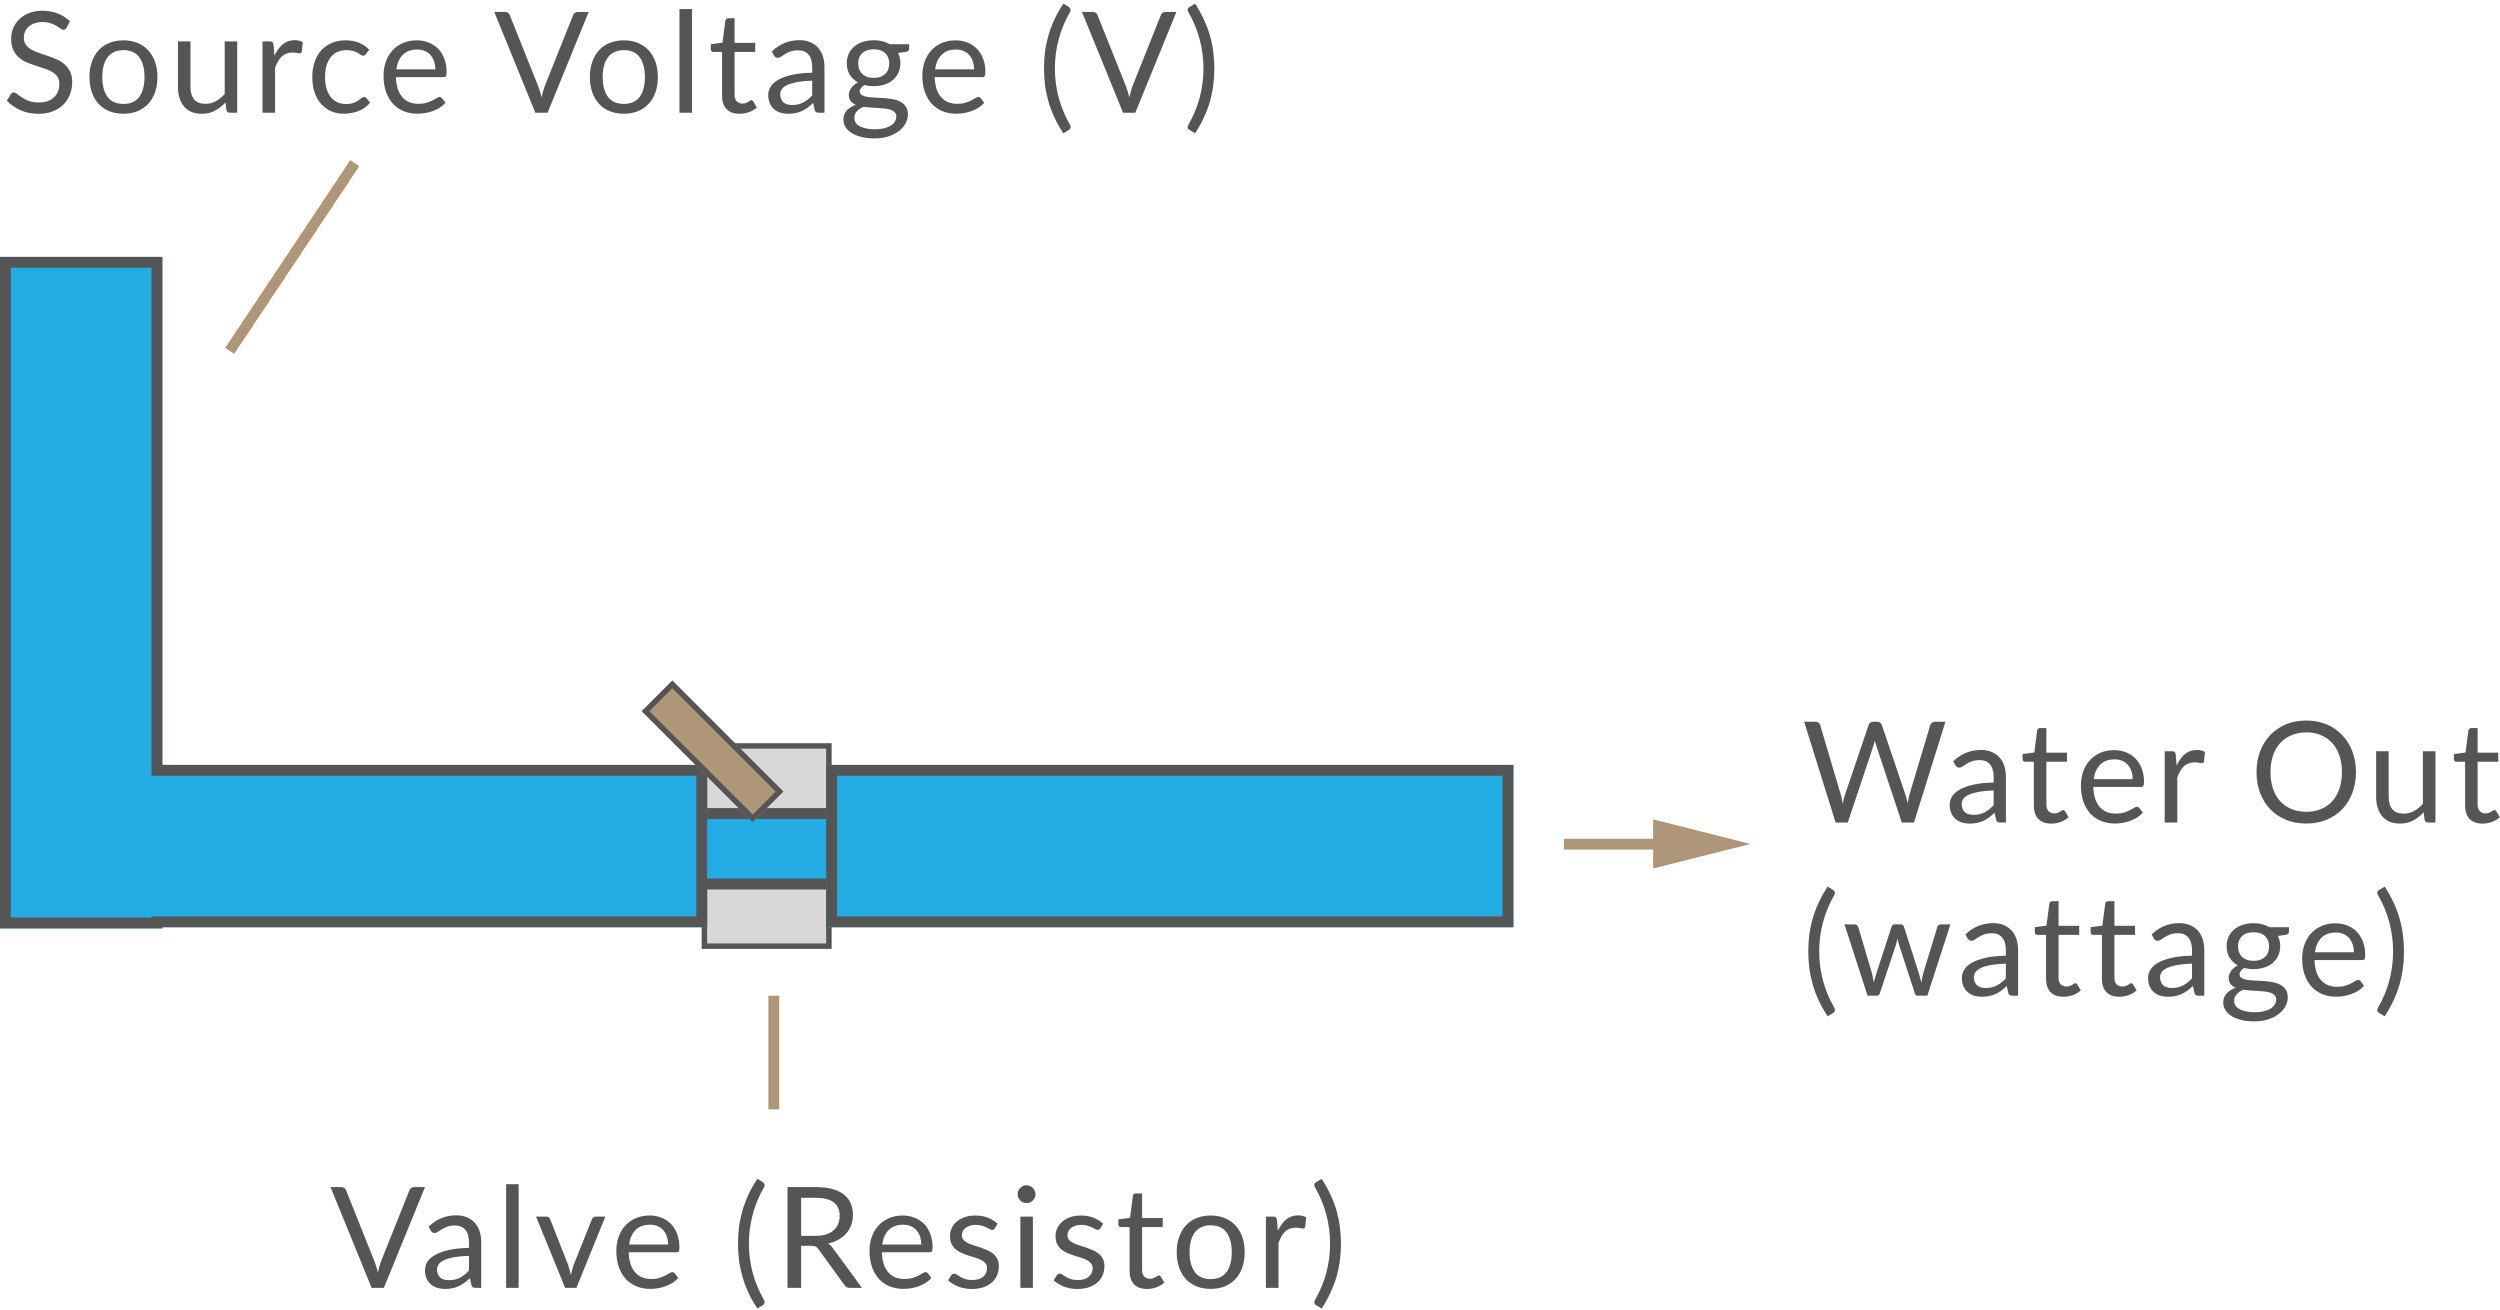
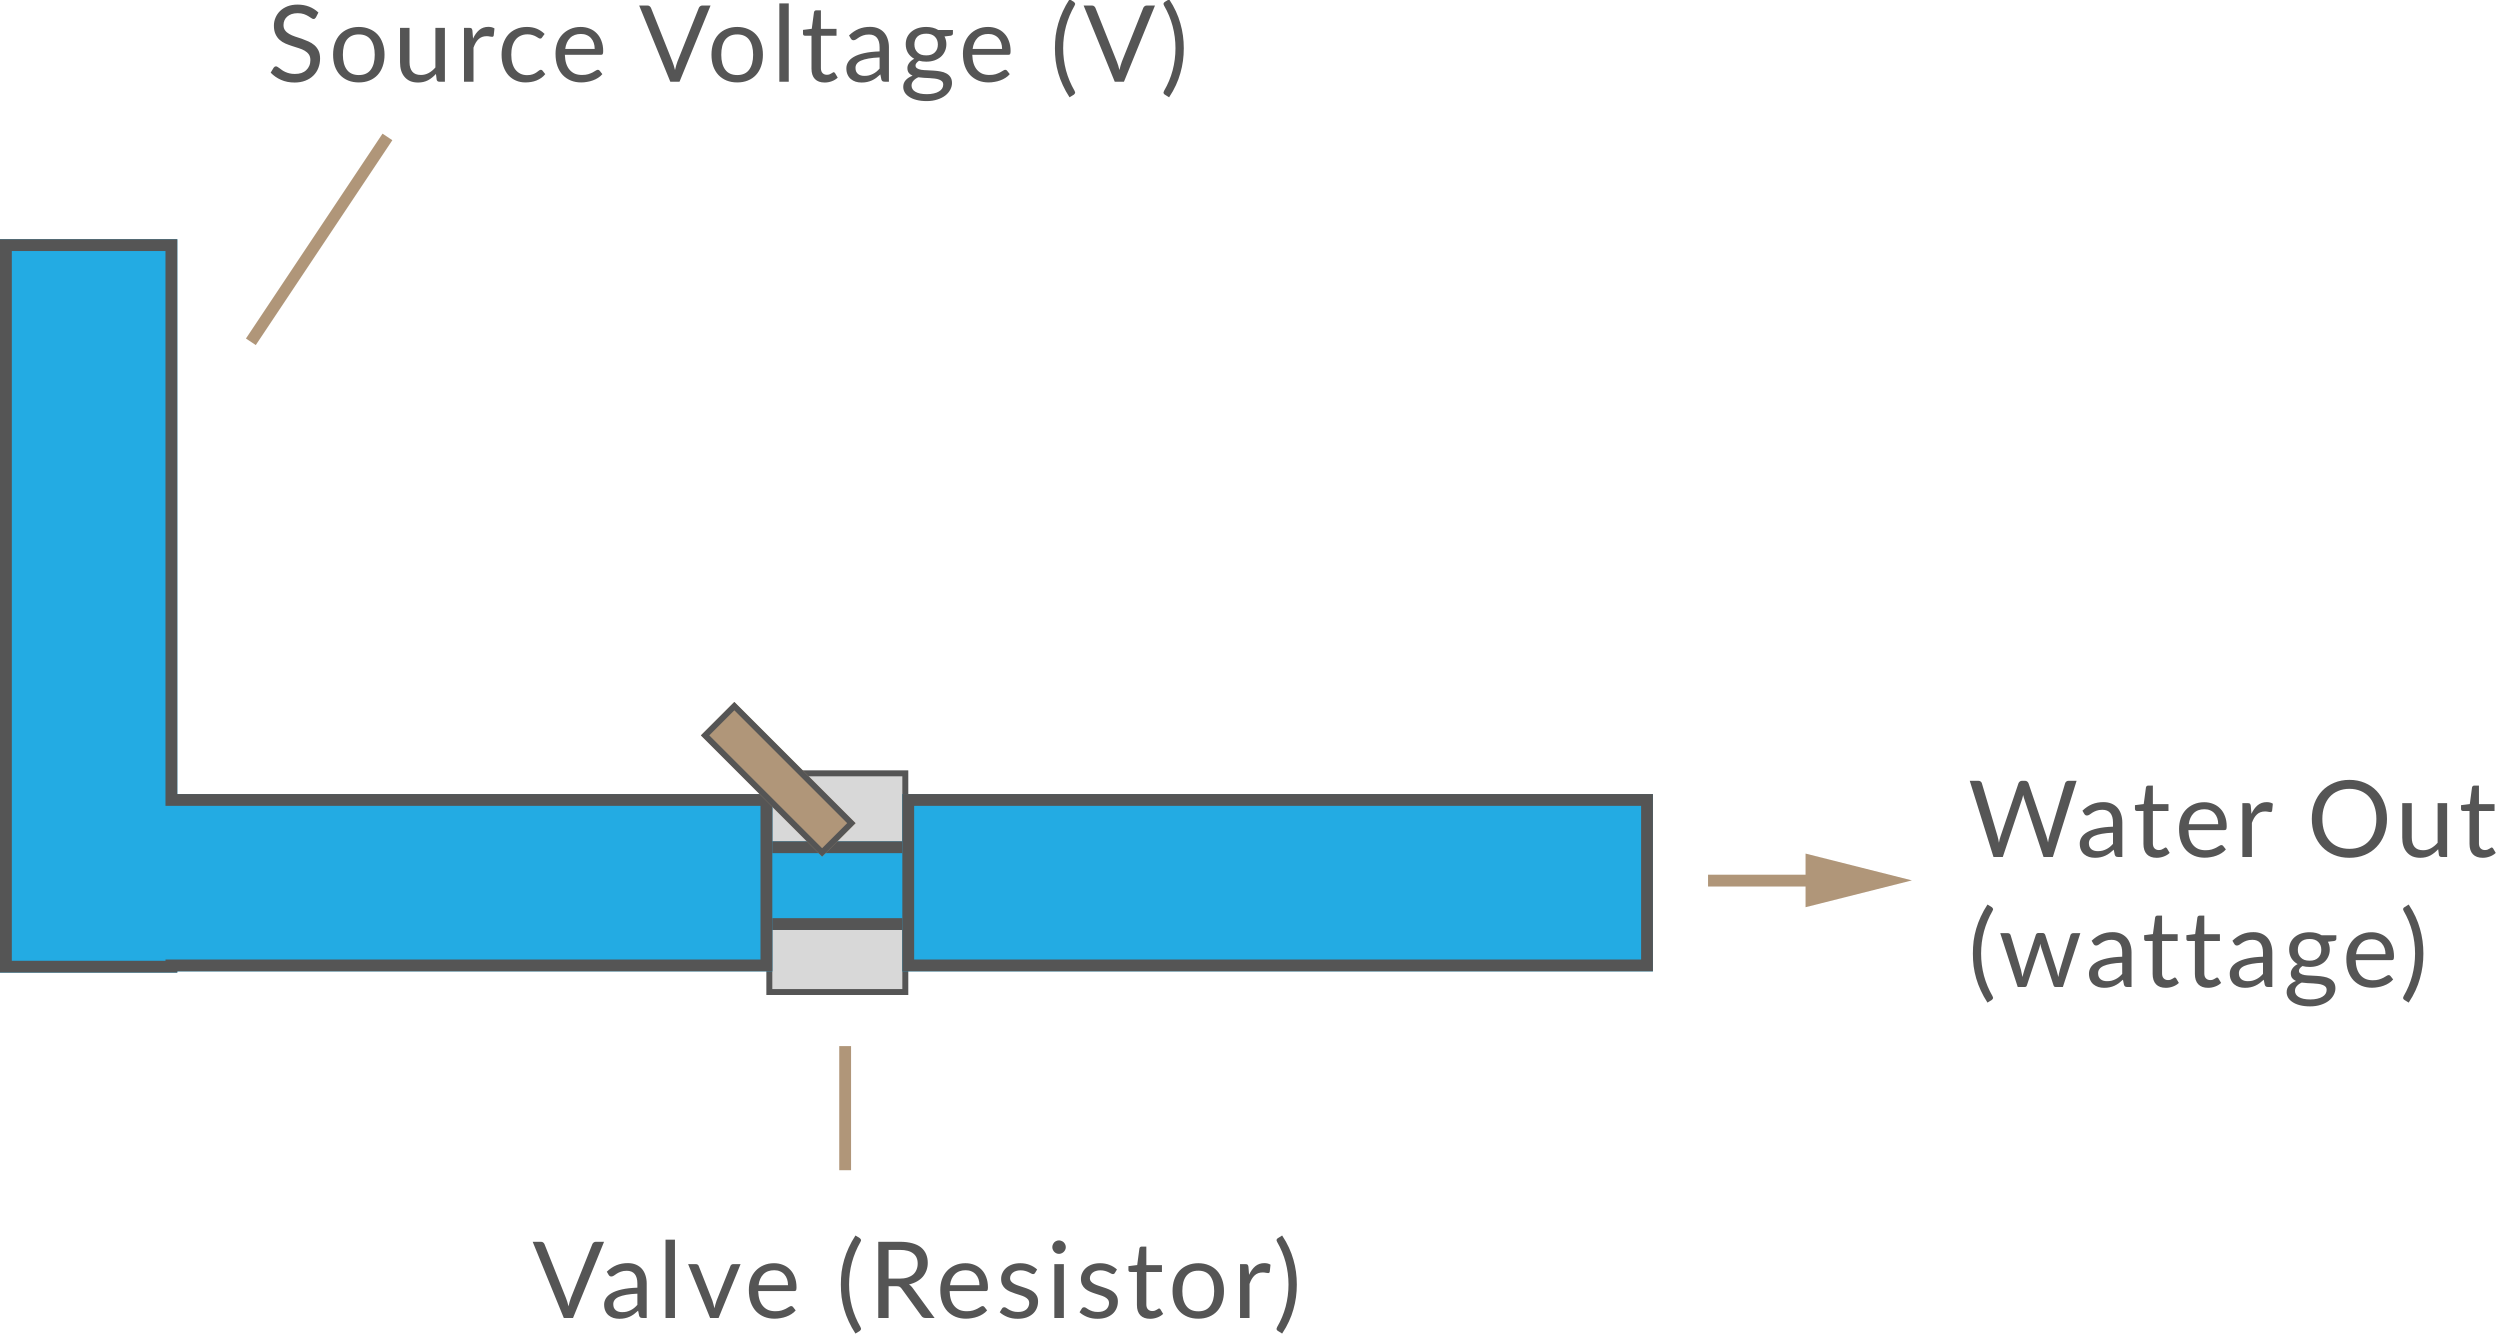
- <svg xmlns="http://www.w3.org/2000/svg" xmlns:xlink="http://www.w3.org/1999/xlink" width="462px" height="242px" viewBox="0 0 462 242" version="1.1">
+ <svg xmlns="http://www.w3.org/2000/svg" xmlns:xlink="http://www.w3.org/1999/xlink" width="423px" height="226px" viewBox="0 0 423 226" version="1.1">
  <defs>
-     <rect id="path-1" x="129.676" y="143.352" width="24" height="38" />
-     <rect id="path-2" x="119.676" y="155.352" width="45" height="15" />
-     <path d="M30,147.352 L30,53.474 L0,53.474 L0,177.565 L30,177.565 L30,177.352 L130.676,177.352 L130.676,147.352 L30,147.352 Z" id="path-3" />
-     <rect id="path-4" x="152.676" y="147.352" width="127" height="30" />
-     <rect id="path-5" x="127.676" y="130.352" width="8" height="29" />
+     <rect id="path-1" x="129.676" y="135.352" width="24" height="38" />
+     <rect id="path-2" x="119.676" y="147.352" width="45" height="15" />
+     <path d="M30,139.352 L30,45.474 L0,45.474 L0,169.565 L30,169.565 L30,169.352 L130.676,169.352 L130.676,139.352 L30,139.352 Z" id="path-3" />
+     <rect id="path-4" x="152.676" y="139.352" width="127" height="30" />
+     <rect id="path-5" x="127.676" y="122.352" width="8" height="29" />
  </defs>
  <g id="Page-1" stroke="none" stroke-width="1" fill="none" fill-rule="evenodd">
-     <g id="Letter" transform="translate(-226, -532)">
-       <g id="Resistor_Valve" transform="translate(226, 526)">
-         <text id="Source-Voltage-(V)" font-family="Lato-Regular, Lato" font-size="26" font-weight="normal" letter-spacing="1.004" fill="#555555">
-           <tspan x="0.406" y="26.826">Source Voltage (V)</tspan>
+     <g id="Letter" transform="translate(-226, -539)">
+       <g id="Resistor_Valve" transform="translate(226, 534)">
+         <text id="Source-Voltage-(V)" font-family="Lato-Regular, Lato" font-size="18" font-weight="normal" letter-spacing="0.695" fill="#555555">
+           <tspan x="45.204" y="18.826">Source Voltage (V)</tspan>
        </text>
-         <text id="Valve-(Resistor)" font-family="Lato-Regular, Lato" font-size="26" font-weight="normal" letter-spacing="1.004" fill="#555555">
-           <tspan x="61.005" y="244">Valve (Resistor)</tspan>
+         <text id="Valve-(Resistor)" font-family="Lato-Regular, Lato" font-size="18" font-weight="normal" letter-spacing="0.695" fill="#555555">
+           <tspan x="90.081" y="228">Valve (Resistor)</tspan>
        </text>
-         <text id="Water-Out-(wattage)" font-family="Lato-Regular, Lato" font-size="26" font-weight="normal" letter-spacing="1.004" fill="#555555">
-           <tspan x="333" y="158">Water Out </tspan>
-           <tspan x="333" y="190">(wattage)</tspan>
+         <text id="Water-Out-(wattage)" font-family="Lato-Regular, Lato" font-size="18" font-weight="normal" letter-spacing="0.695" fill="#555555">
+           <tspan x="333" y="150">Water Out </tspan>
+           <tspan x="333" y="172">(wattage)</tspan>
        </text>
-         <path d="M143,210 L143,191" id="Line-4-Copy" stroke="#B09679" stroke-width="2" stroke-linecap="square" />
-         <path d="M309,162 L290,162" id="Line-4-Copy-2" stroke="#B09679" stroke-width="2" stroke-linecap="square" />
-         <path d="M43,70 L65,37" id="Line-4-Copy" stroke="#B09679" stroke-width="2" stroke-linecap="square" />
+         <path d="M143,202 L143,183" id="Line-4-Copy" stroke="#B09679" stroke-width="2" stroke-linecap="square" />
+         <path d="M309,154 L290,154" id="Line-4-Copy-2" stroke="#B09679" stroke-width="2" stroke-linecap="square" />
+         <path d="M43,62 L65,29" id="Line-4-Copy" stroke="#B09679" stroke-width="2" stroke-linecap="square" />
        <g id="Rectangle-2">
          <use fill="#D8D8D8" fill-rule="evenodd" xlink:href="#path-1" />
-           <rect stroke="#555555" stroke-width="1" x="130.176" y="143.852" width="23" height="37" />
+           <rect stroke="#555555" stroke-width="1" x="130.176" y="135.852" width="23" height="37" />
        </g>
        <g id="Rectangle-Copy-2">
          <use fill="#23ABE3" fill-rule="evenodd" xlink:href="#path-2" />
-           <rect stroke="#555555" stroke-width="2" x="120.676" y="156.352" width="43" height="13" />
+           <rect stroke="#555555" stroke-width="2" x="120.676" y="148.352" width="43" height="13" />
        </g>
        <g id="Combined-Shape">
          <use fill="#23ABE3" fill-rule="evenodd" xlink:href="#path-3" />
-           <path stroke="#555555" stroke-width="2" d="M29,54.474 L1,54.474 L1,176.565 L29,176.565 L29,176.352 L129.676,176.352 L129.676,148.352 L29,148.352 L29,54.474 Z" />
+           <path stroke="#555555" stroke-width="2" d="M29,46.474 L1,46.474 L1,168.565 L29,168.565 L29,168.352 L129.676,168.352 L129.676,140.352 L29,140.352 L29,46.474 Z" />
        </g>
        <g id="Rectangle-Copy-3">
          <use fill="#23ABE3" fill-rule="evenodd" xlink:href="#path-4" />
-           <rect stroke="#555555" stroke-width="2" x="153.676" y="148.352" width="125" height="28" />
+           <rect stroke="#555555" stroke-width="2" x="153.676" y="140.352" width="125" height="28" />
        </g>
-         <g id="Rectangle-3" transform="translate(131.6761, 144.8521) rotate(-45) translate(-131.6761, -144.8521) ">
+         <g id="Rectangle-3" transform="translate(131.6761, 136.8521) rotate(-45) translate(-131.6761, -136.8521) ">
          <use fill="#B09679" fill-rule="evenodd" xlink:href="#path-5" />
-           <rect stroke="#555555" stroke-width="1" x="128.176" y="130.852" width="7" height="28" />
+           <rect stroke="#555555" stroke-width="1" x="128.176" y="122.852" width="7" height="28" />
        </g>
-         <polygon id="Triangle-2" fill="#B09679" points="323.5 161.962 305.5 166.5 305.5 157.425" />
+         <polygon id="Triangle-2" fill="#B09679" points="323.5 153.962 305.5 158.5 305.5 149.425" />
      </g>
    </g>
  </g>
</svg>
